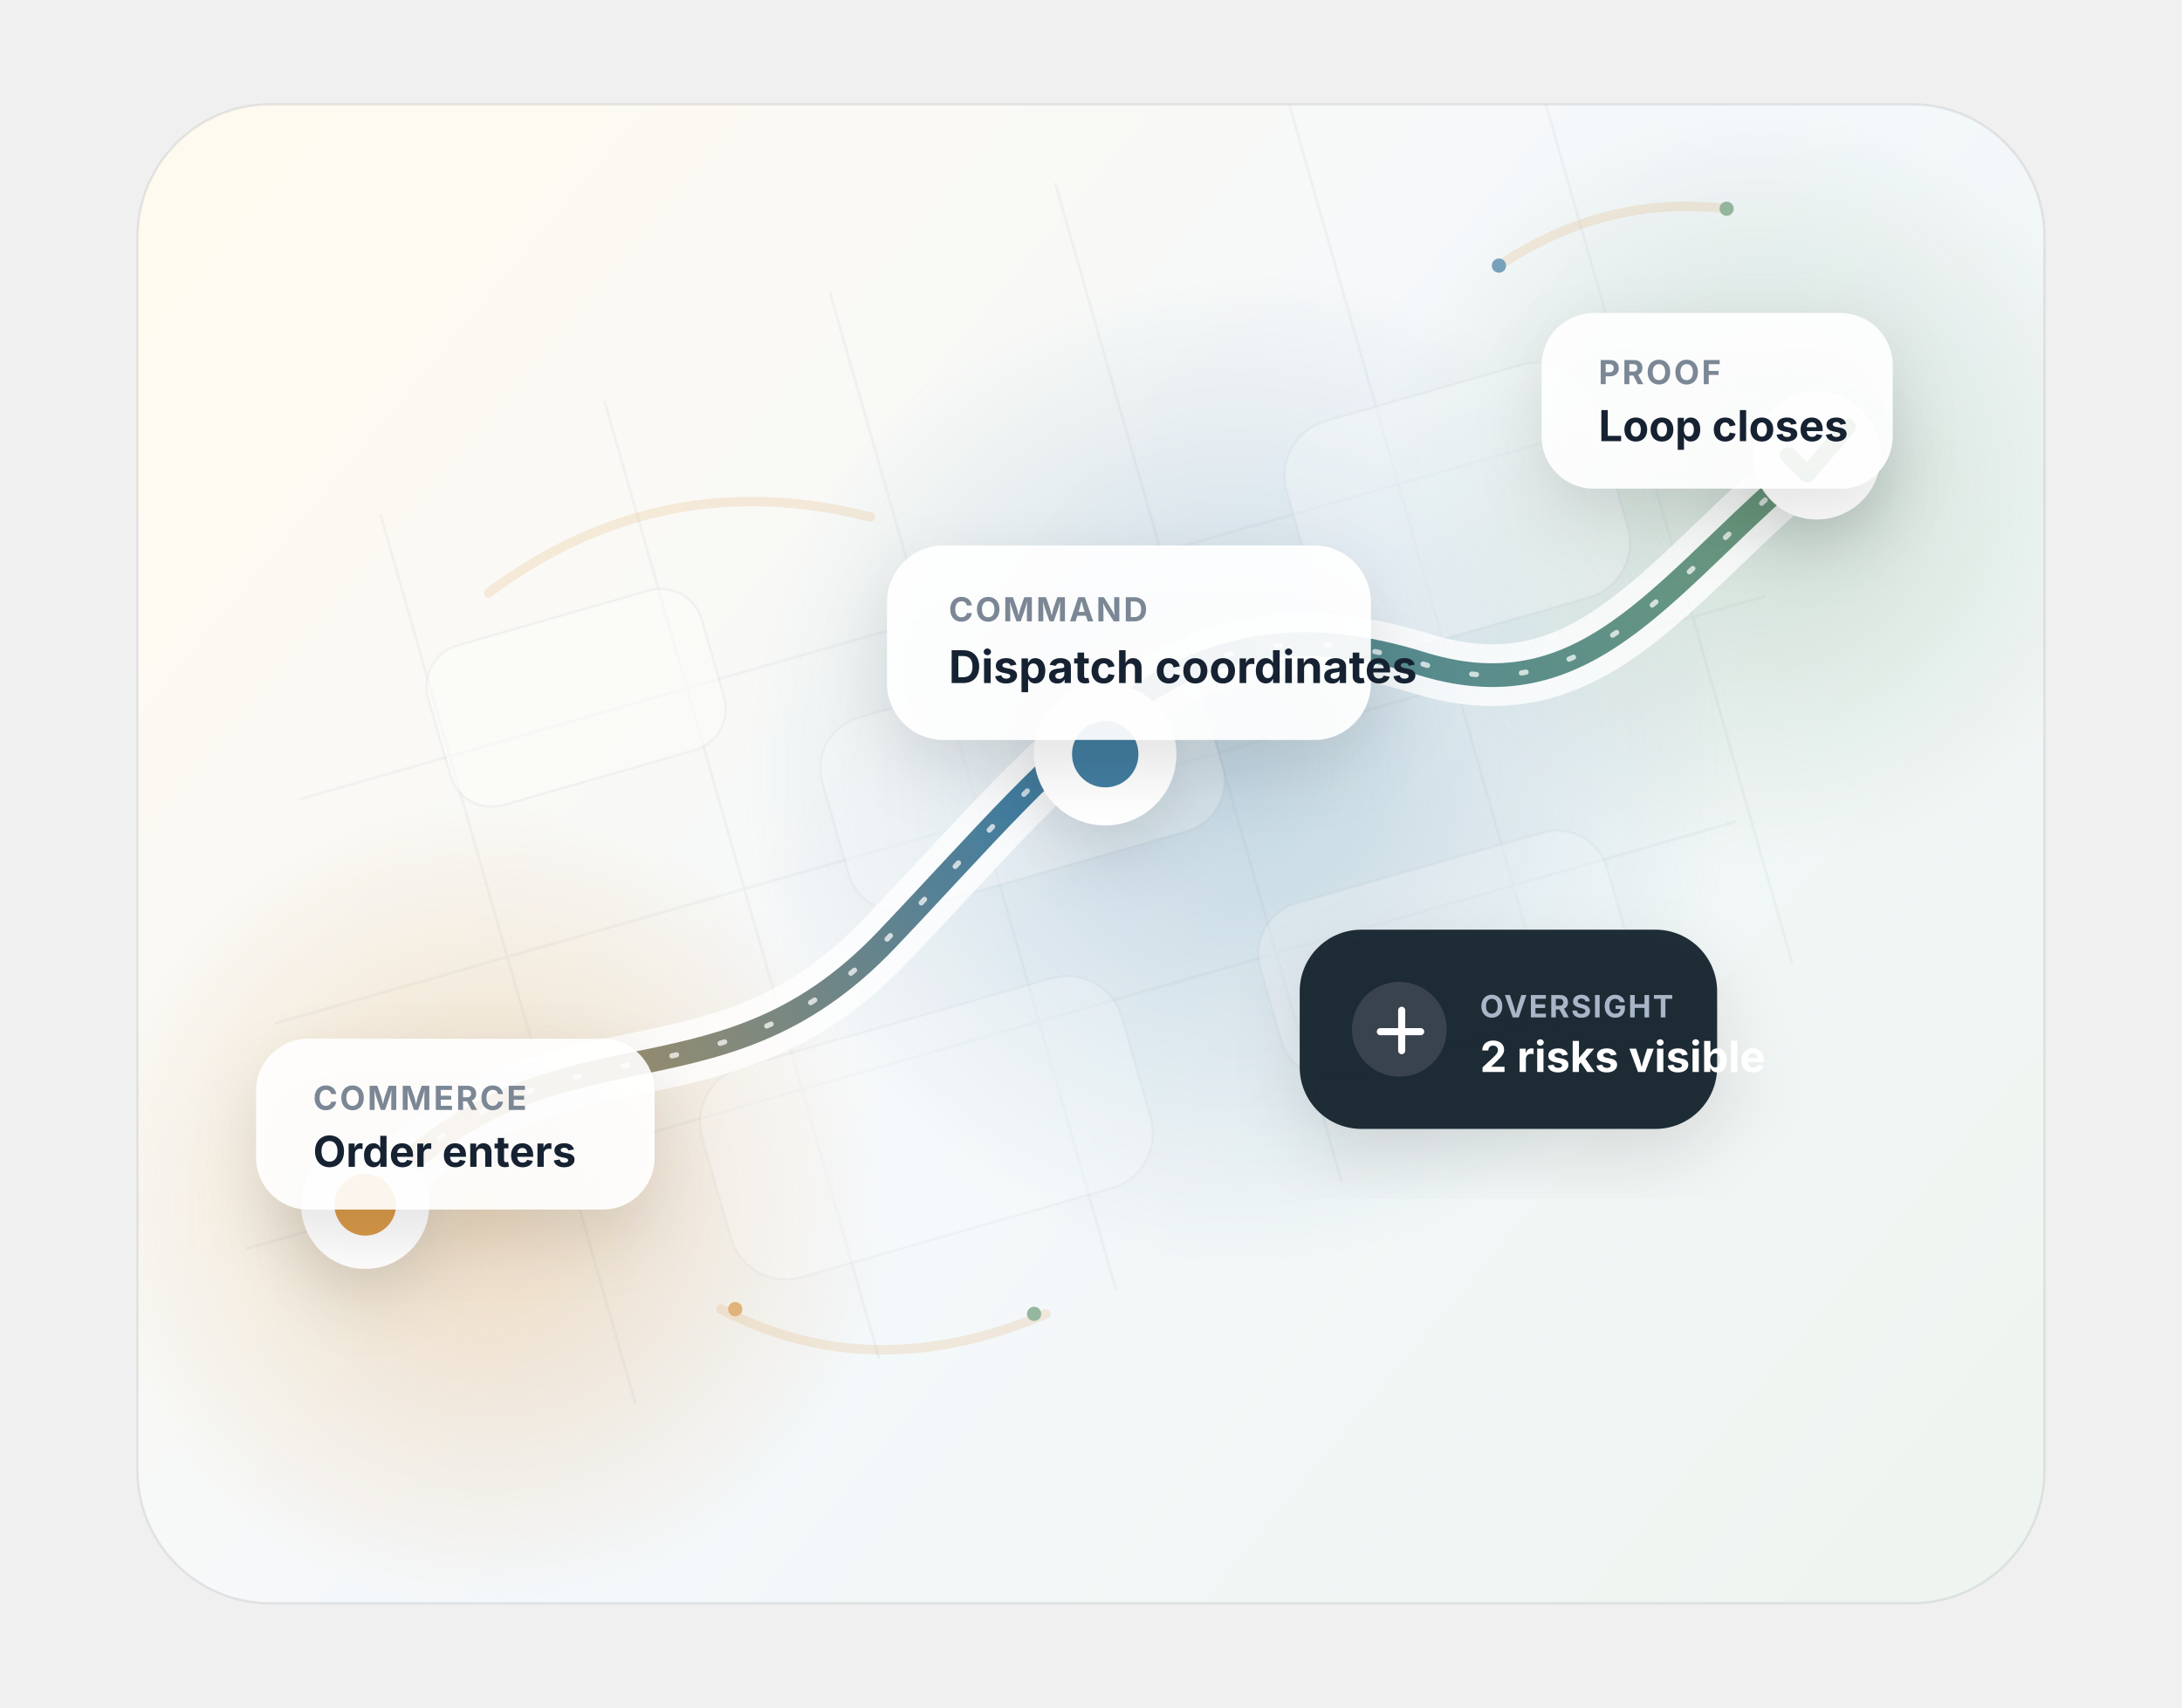
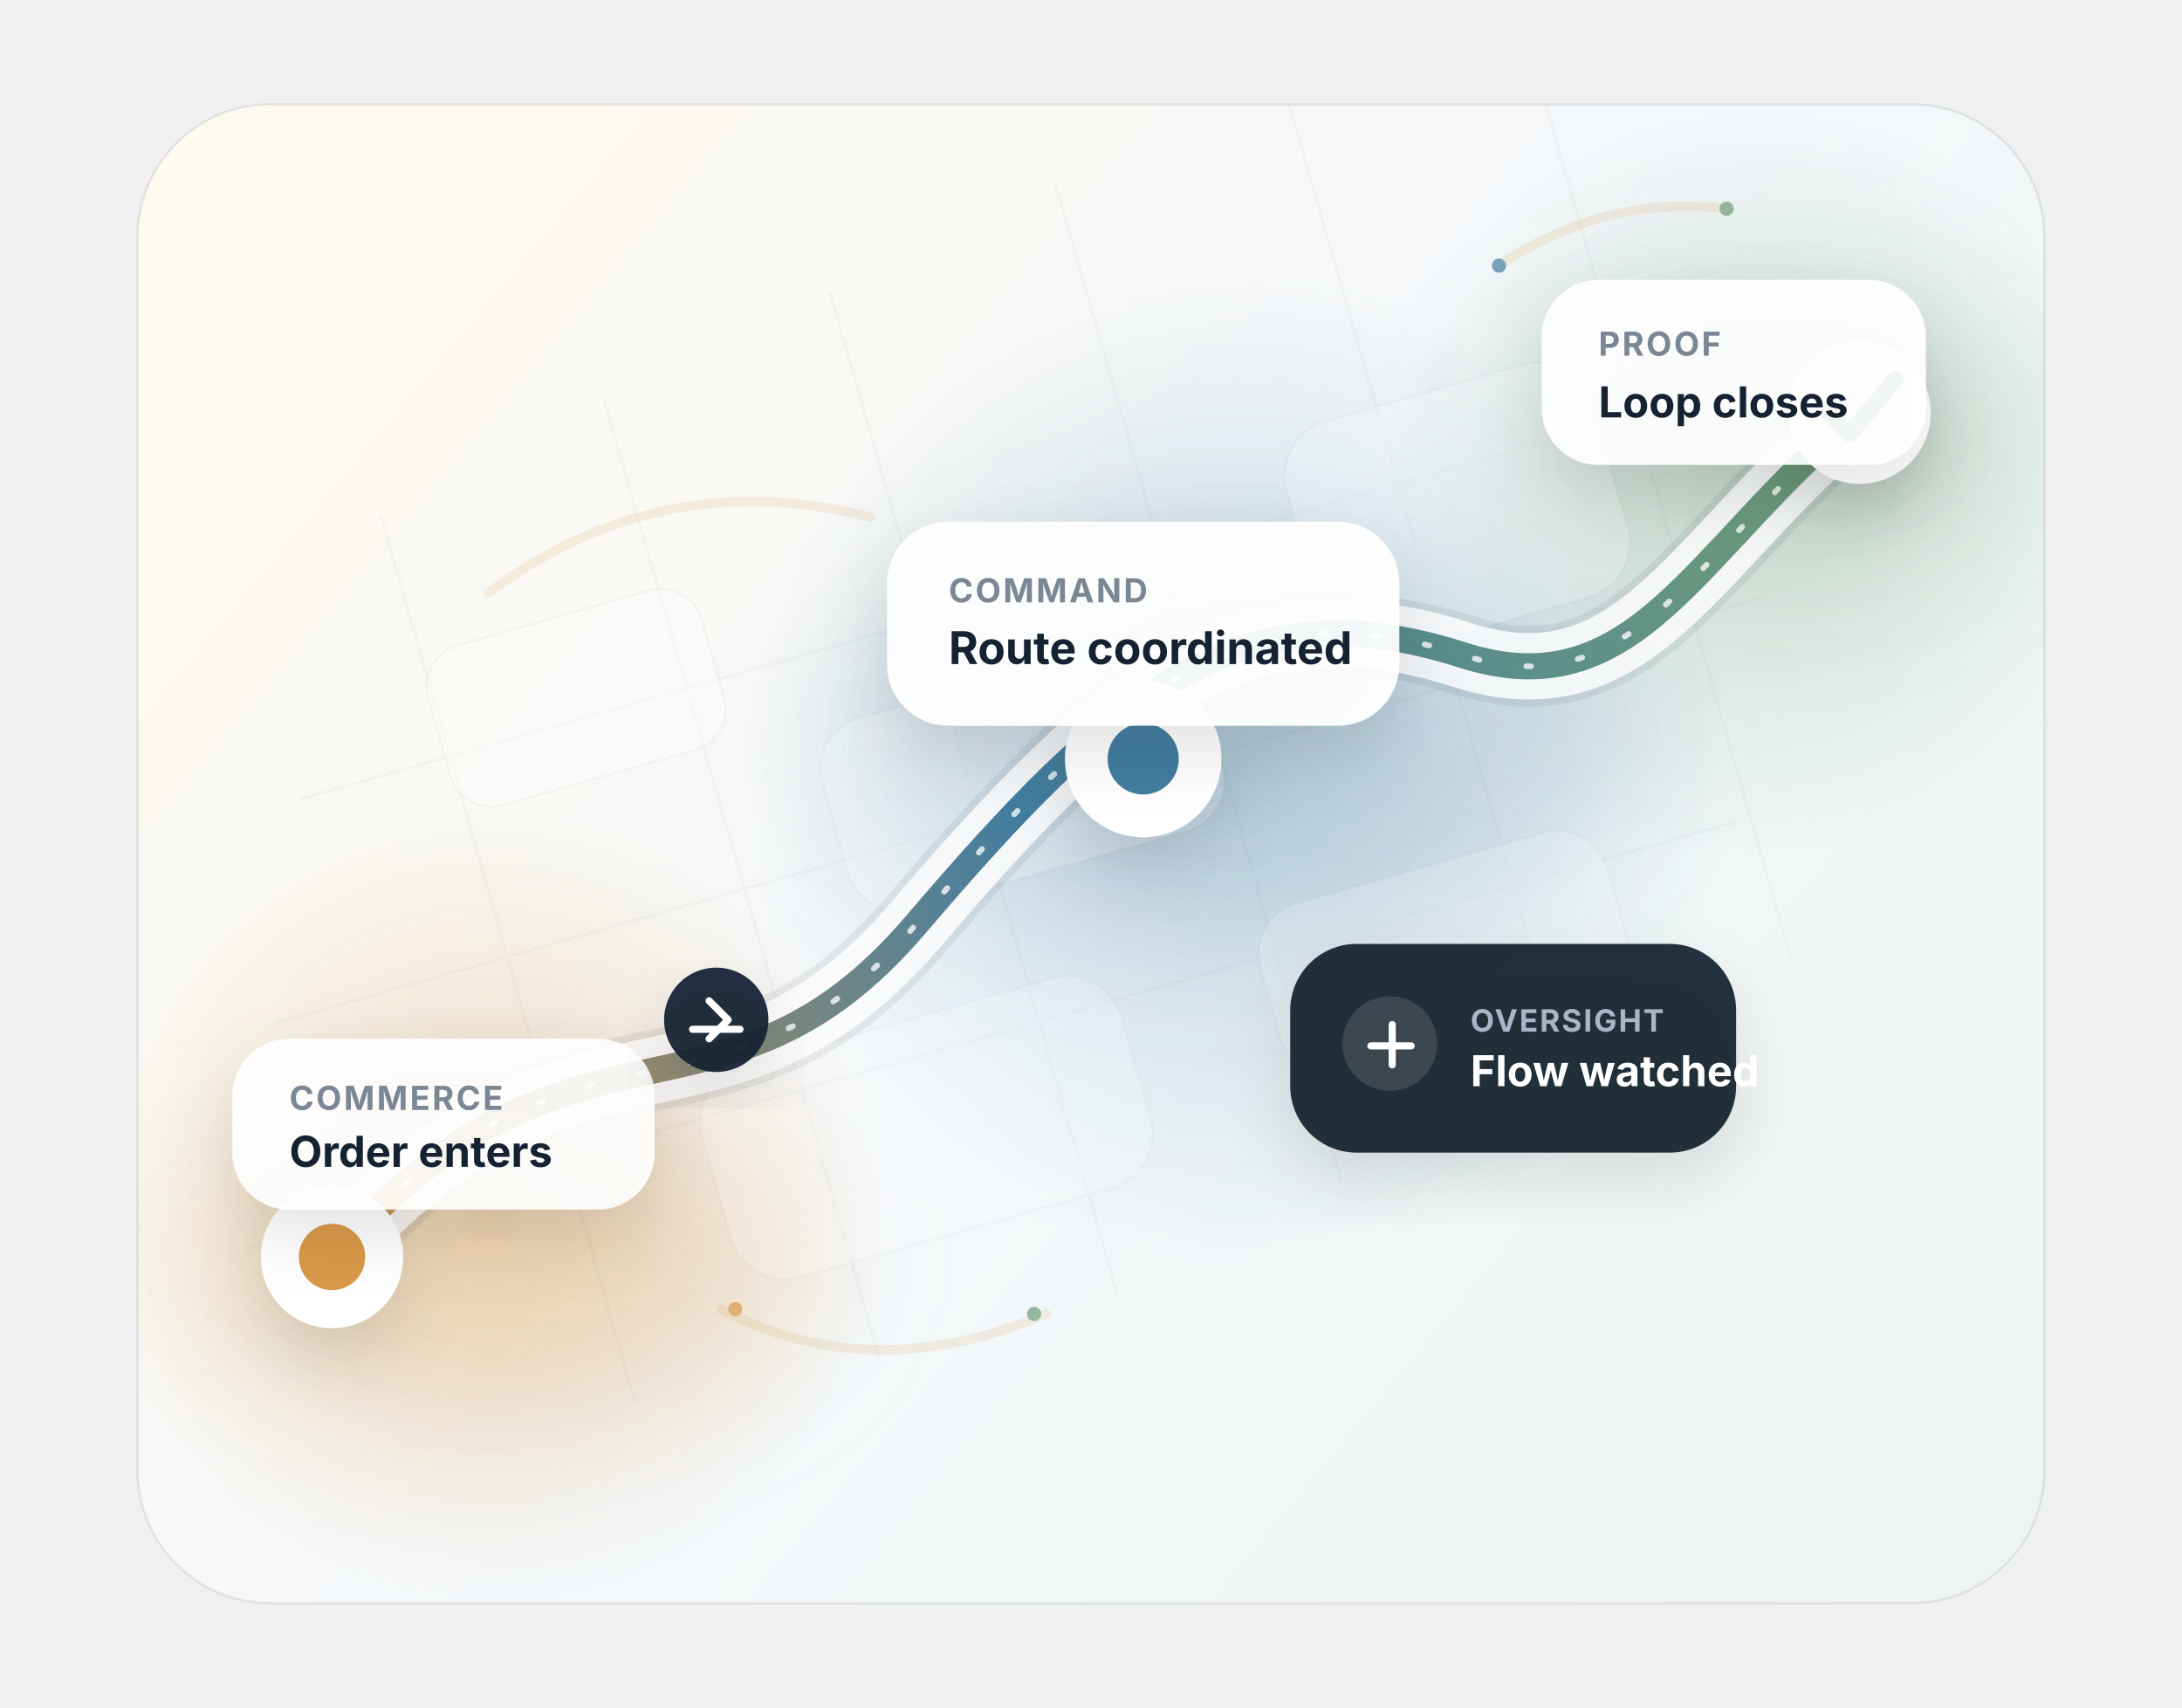
<svg xmlns="http://www.w3.org/2000/svg" viewBox="0 0 920 720" role="img" aria-labelledby="title desc">
  <defs>
    <linearGradient id="surface" x1="102" y1="62" x2="814" y2="656" gradientUnits="userSpaceOnUse">
      <stop offset="0" stop-color="#fffaf0" />
      <stop offset=".52" stop-color="#f4f8fb" />
      <stop offset="1" stop-color="#eef5f0" />
    </linearGradient>
    <linearGradient id="route" x1="126" y1="510" x2="775" y2="194" gradientUnits="userSpaceOnUse">
      <stop offset="0" stop-color="#d99a4a" />
      <stop offset=".48" stop-color="#427da0" />
      <stop offset="1" stop-color="#6f9b79" />
    </linearGradient>
    <radialGradient id="amberGlow" cx="0" cy="0" r="1" gradientTransform="matrix(170 0 0 170 206 508)" gradientUnits="userSpaceOnUse">
      <stop stop-color="#d99a4a" stop-opacity=".32" />
      <stop offset="1" stop-color="#d99a4a" stop-opacity="0" />
    </radialGradient>
    <radialGradient id="blueGlow" cx="0" cy="0" r="1" gradientTransform="matrix(210 0 0 210 522 324)" gradientUnits="userSpaceOnUse">
      <stop stop-color="#427da0" stop-opacity=".28" />
      <stop offset="1" stop-color="#427da0" stop-opacity="0" />
    </radialGradient>
    <radialGradient id="proofGlow" cx="0" cy="0" r="1" gradientTransform="matrix(160 0 0 160 742 204)" gradientUnits="userSpaceOnUse">
      <stop stop-color="#6f9b79" stop-opacity=".28" />
      <stop offset="1" stop-color="#6f9b79" stop-opacity="0" />
    </radialGradient>
    <filter id="softShadow" x="-25%" y="-25%" width="150%" height="150%" color-interpolation-filters="sRGB">
      <feDropShadow dx="0" dy="24" stdDeviation="28" flood-color="#0b1522" flood-opacity=".14" />
    </filter>
    <filter id="smallShadow" x="-35%" y="-35%" width="170%" height="170%" color-interpolation-filters="sRGB">
      <feDropShadow dx="0" dy="12" stdDeviation="14" flood-color="#0b1522" flood-opacity=".12" />
    </filter>
+     <filter id="atmosphereBlur" x="-40%" y="-40%" width="180%" height="180%" color-interpolation-filters="sRGB">
+       <feGaussianBlur stdDeviation="28" />
+     </filter>
    <clipPath id="sceneClip">
      <rect x="58" y="44" width="804" height="632" rx="56" />
    </clipPath>
  </defs>
  <rect x="58" y="44" width="804" height="632" rx="56" fill="url(#surface)" />
  <g clip-path="url(#sceneClip)">
    <rect x="58" y="44" width="804" height="632" fill="url(#amberGlow)" />
    <rect x="58" y="44" width="804" height="632" fill="url(#blueGlow)" />
    <rect x="58" y="44" width="804" height="632" fill="url(#proofGlow)" />
-     <g opacity=".45" transform="translate(134 120) rotate(-16 326 242)">
+     <g filter="url(#atmosphereBlur)" opacity=".72">
+       <ellipse cx="208" cy="532" rx="138" ry="62" fill="#d99a4a" fill-opacity=".24" />
+       <ellipse cx="518" cy="312" rx="168" ry="78" fill="#427da0" fill-opacity=".2" />
+       <ellipse cx="748" cy="184" rx="118" ry="58" fill="#6f9b79" fill-opacity=".2" />
+     </g>
+     <g opacity=".38" transform="translate(134 120) rotate(-16 326 242)">
      <path d="M12 126h654M-24 214h654M-62 302h654M78 20v390M182 0v420M286-18v438M390-36v438M494-54v438M598-72v438" stroke="#7d8a98" stroke-opacity=".16" stroke-width="1.2" />
      <rect x="76" y="82" width="120" height="70" rx="18" fill="#fff" fill-opacity=".58" stroke="#0b1522" stroke-opacity=".08" />
      <rect x="226" y="158" width="164" height="84" rx="22" fill="#fff" fill-opacity=".5" stroke="#0b1522" stroke-opacity=".07" />
      <rect x="448" y="92" width="134" height="102" rx="24" fill="#fff" fill-opacity=".5" stroke="#0b1522" stroke-opacity=".07" />
      <rect x="136" y="286" width="184" height="92" rx="24" fill="#fff" fill-opacity=".44" stroke="#0b1522" stroke-opacity=".06" />
      <rect x="382" y="284" width="152" height="76" rx="22" fill="#fff" fill-opacity=".42" stroke="#0b1522" stroke-opacity=".06" />
    </g>
-     <path d="M154 508C232 422 300 474 374 396C454 312 498 248 600 280C672 302 704 242 766 192" fill="none" stroke="#fff" stroke-opacity=".78" stroke-width="26" stroke-linecap="round" />
-     <path d="M154 508C232 422 300 474 374 396C454 312 498 248 600 280C672 302 704 242 766 192" fill="none" stroke="url(#route)" stroke-width="10" stroke-linecap="round" />
-     <path d="M154 508C232 422 300 474 374 396C454 312 498 248 600 280C672 302 704 242 766 192" fill="none" stroke="#fff" stroke-opacity=".72" stroke-width="2.2" stroke-linecap="round" stroke-dasharray="2 19" />
+     <path d="M140 530C242 414 304 486 386 390C468 294 522 246 616 276C690 300 714 232 784 174" fill="none" stroke="#07111e" stroke-opacity=".07" stroke-width="34" stroke-linecap="round" />
+     <path d="M140 530C242 414 304 486 386 390C468 294 522 246 616 276C690 300 714 232 784 174" fill="none" stroke="#fff" stroke-opacity=".82" stroke-width="28" stroke-linecap="round" />
+     <path d="M140 530C242 414 304 486 386 390C468 294 522 246 616 276C690 300 714 232 784 174" fill="none" stroke="url(#route)" stroke-width="11" stroke-linecap="round" />
+     <path d="M140 530C242 414 304 486 386 390C468 294 522 246 616 276C690 300 714 232 784 174" fill="none" stroke="#fff" stroke-opacity=".76" stroke-width="2.4" stroke-linecap="round" stroke-dasharray="2 20" />
    <g filter="url(#smallShadow)">
-       <circle cx="154" cy="508" r="27" fill="#fff" />
-       <circle cx="154" cy="508" r="13" fill="#d99a4a" />
-       <circle cx="466" cy="318" r="30" fill="#fff" />
-       <circle cx="466" cy="318" r="14" fill="#427da0" />
-       <circle cx="766" cy="192" r="27" fill="#fff" />
-       <path d="m754 192 8 8 17-20" fill="none" stroke="#6f9b79" stroke-linecap="round" stroke-linejoin="round" stroke-width="7" />
+       <circle cx="140" cy="530" r="30" fill="#fff" />
+       <circle cx="140" cy="530" r="14" fill="#d99a4a" />
+       <circle cx="482" cy="320" r="33" fill="#fff" />
+       <circle cx="482" cy="320" r="15" fill="#427da0" />
+       <circle cx="784" cy="174" r="30" fill="#fff" />
+       <path d="m771 174 9 9 19-23" fill="none" stroke="#6f9b79" stroke-linecap="round" stroke-linejoin="round" stroke-width="7" />
    </g>
    <g filter="url(#smallShadow)">
-       <rect x="108" y="438" width="168" height="72" rx="22" fill="#fff" fill-opacity=".9" />
-       <text x="132" y="468" fill="#7b8795" font-family="Inter, Arial, sans-serif" font-size="14" font-weight="700" letter-spacing=".9">COMMERCE</text>
-       <text x="132" y="492" fill="#152232" font-family="Inter, Arial, sans-serif" font-size="18" font-weight="700">Order enters</text>
-       <rect x="374" y="230" width="204" height="82" rx="24" fill="#fff" fill-opacity=".92" />
-       <text x="400" y="262" fill="#7b8795" font-family="Inter, Arial, sans-serif" font-size="14" font-weight="700" letter-spacing=".9">COMMAND</text>
-       <text x="400" y="288" fill="#152232" font-family="Inter, Arial, sans-serif" font-size="19" font-weight="700">Dispatch coordinates</text>
-       <rect x="650" y="132" width="148" height="74" rx="22" fill="#fff" fill-opacity=".9" />
-       <text x="674" y="162" fill="#7b8795" font-family="Inter, Arial, sans-serif" font-size="14" font-weight="700" letter-spacing=".9">PROOF</text>
-       <text x="674" y="186" fill="#152232" font-family="Inter, Arial, sans-serif" font-size="18" font-weight="700">Loop closes</text>
+       <rect x="98" y="438" width="178" height="72" rx="24" fill="#fff" fill-opacity=".9" />
+       <text x="122" y="468" fill="#7b8795" font-family="Inter, Arial, sans-serif" font-size="14" font-weight="700" letter-spacing=".9">COMMERCE</text>
+       <text x="122" y="492" fill="#152232" font-family="Inter, Arial, sans-serif" font-size="18" font-weight="700">Order enters</text>
+       <rect x="374" y="220" width="216" height="86" rx="26" fill="#fff" fill-opacity=".93" />
+       <text x="400" y="254" fill="#7b8795" font-family="Inter, Arial, sans-serif" font-size="14" font-weight="700" letter-spacing=".9">COMMAND</text>
+       <text x="400" y="280" fill="#152232" font-family="Inter, Arial, sans-serif" font-size="19" font-weight="700">Route coordinated</text>
+       <rect x="650" y="118" width="162" height="78" rx="24" fill="#fff" fill-opacity=".91" />
+       <text x="674" y="150" fill="#7b8795" font-family="Inter, Arial, sans-serif" font-size="14" font-weight="700" letter-spacing=".9">PROOF</text>
+       <text x="674" y="176" fill="#152232" font-family="Inter, Arial, sans-serif" font-size="18" font-weight="700">Loop closes</text>
    </g>
-     <g filter="url(#smallShadow)" transform="translate(548 392)">
-       <rect width="176" height="84" rx="26" fill="#101a27" fill-opacity=".92" />
+     <g filter="url(#smallShadow)" transform="translate(544 398)">
+       <rect width="188" height="88" rx="28" fill="#101a27" fill-opacity=".9" />
      <circle cx="42" cy="42" r="20" fill="#fff" fill-opacity=".12" />
      <path d="M34 43h17M43 34v17" stroke="#fff" stroke-linecap="round" stroke-width="3" />
      <text x="76" y="37" fill="#a8b6c7" font-family="Inter, Arial, sans-serif" font-size="13" font-weight="700" letter-spacing=".7">OVERSIGHT</text>
-       <text x="76" y="60" fill="#fff" font-family="Inter, Arial, sans-serif" font-size="18" font-weight="700">2 risks visible</text>
+       <text x="76" y="60" fill="#fff" font-family="Inter, Arial, sans-serif" font-size="18" font-weight="700">Flow watched</text>
+     </g>
+     <g filter="url(#smallShadow)" transform="translate(302 430)">
+       <circle cx="0" cy="0" r="22" fill="#172333" fill-opacity=".94" />
+       <path d="M-10 4h20M-3-8l8 8-8 8" fill="none" stroke="#fff" stroke-linecap="round" stroke-linejoin="round" stroke-width="3" />
    </g>
    <g opacity=".7">
-       <path d="M304 552c42 22 88 23 137 2M632 112c30-20 62-28 96-24M206 250c48-36 102-47 161-32" fill="none" stroke="#d99a4a" stroke-linecap="round" stroke-opacity=".24" stroke-width="4" />
+       <path d="M304 552c42 22 88 23 137 2M632 112c30-20 62-28 96-24M206 250c48-36 102-47 161-32" fill="none" stroke="#d99a4a" stroke-linecap="round" stroke-opacity=".22" stroke-width="4" />
      <circle cx="310" cy="552" r="3" fill="#d99a4a" />
      <circle cx="436" cy="554" r="3" fill="#6f9b79" />
      <circle cx="632" cy="112" r="3" fill="#427da0" />
      <circle cx="728" cy="88" r="3" fill="#6f9b79" />
    </g>
  </g>
  <rect x="58" y="44" width="804" height="632" rx="56" fill="none" stroke="#0b1522" stroke-opacity=".08" />
</svg>
